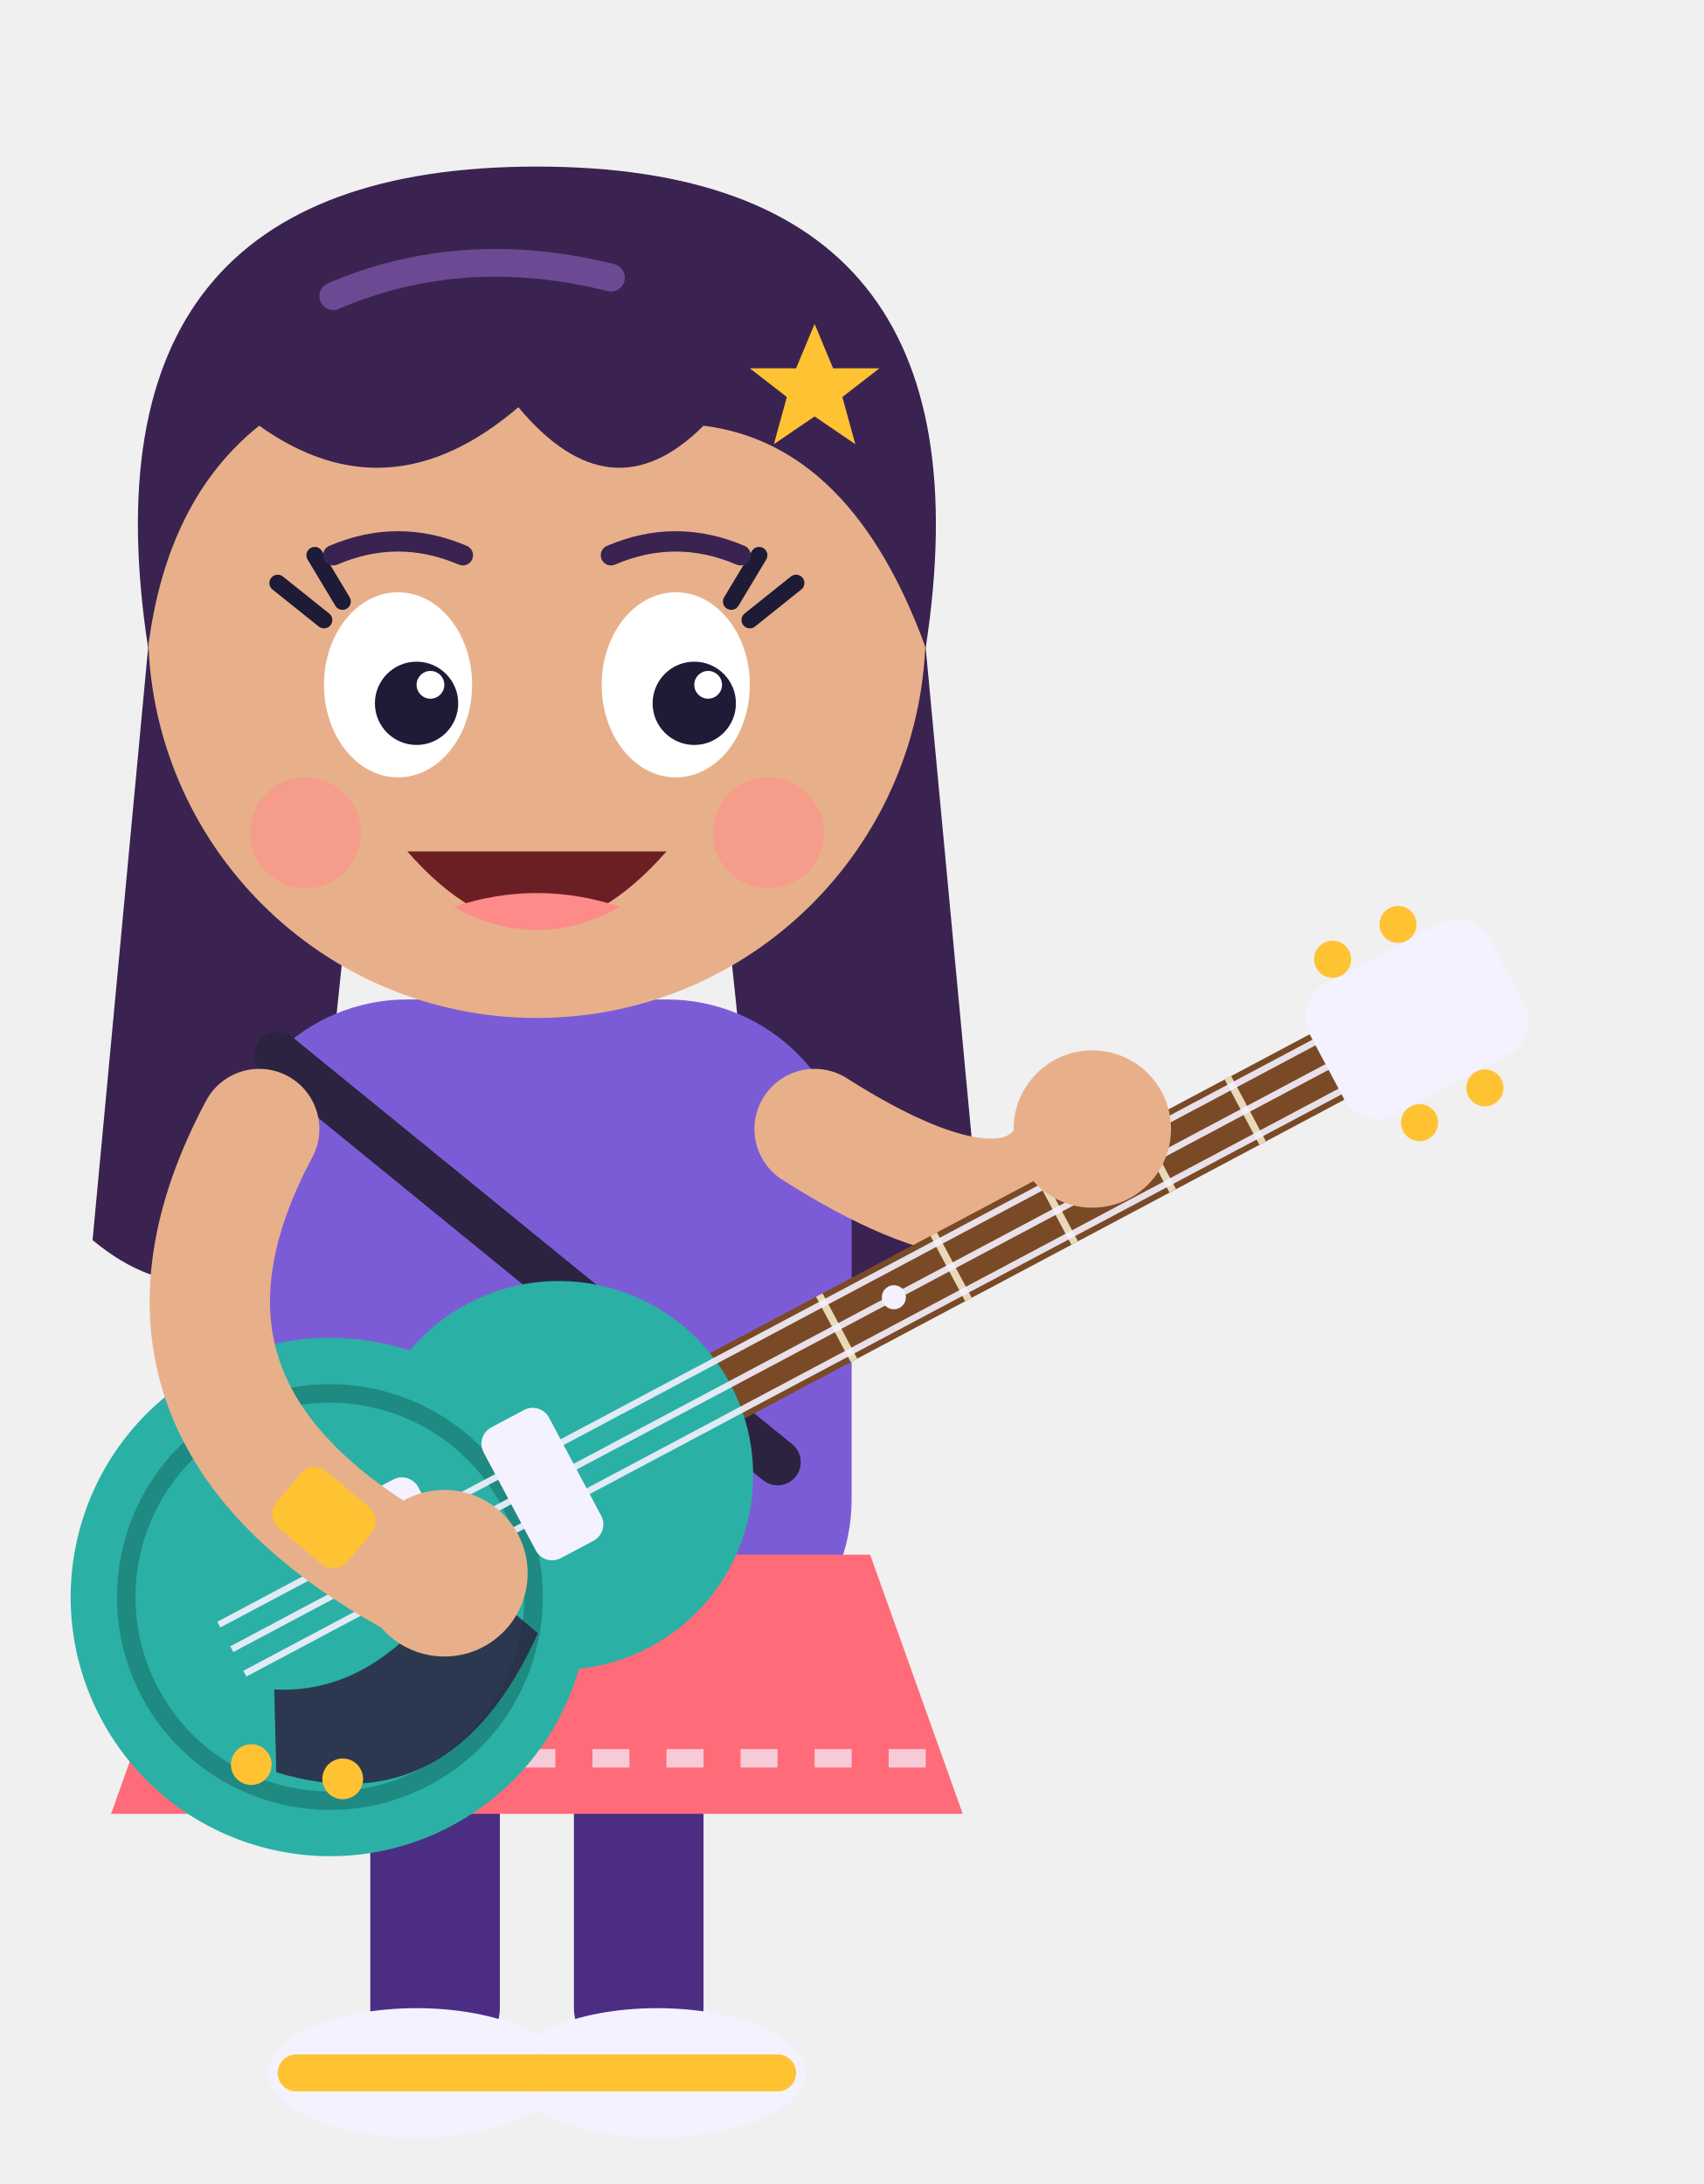
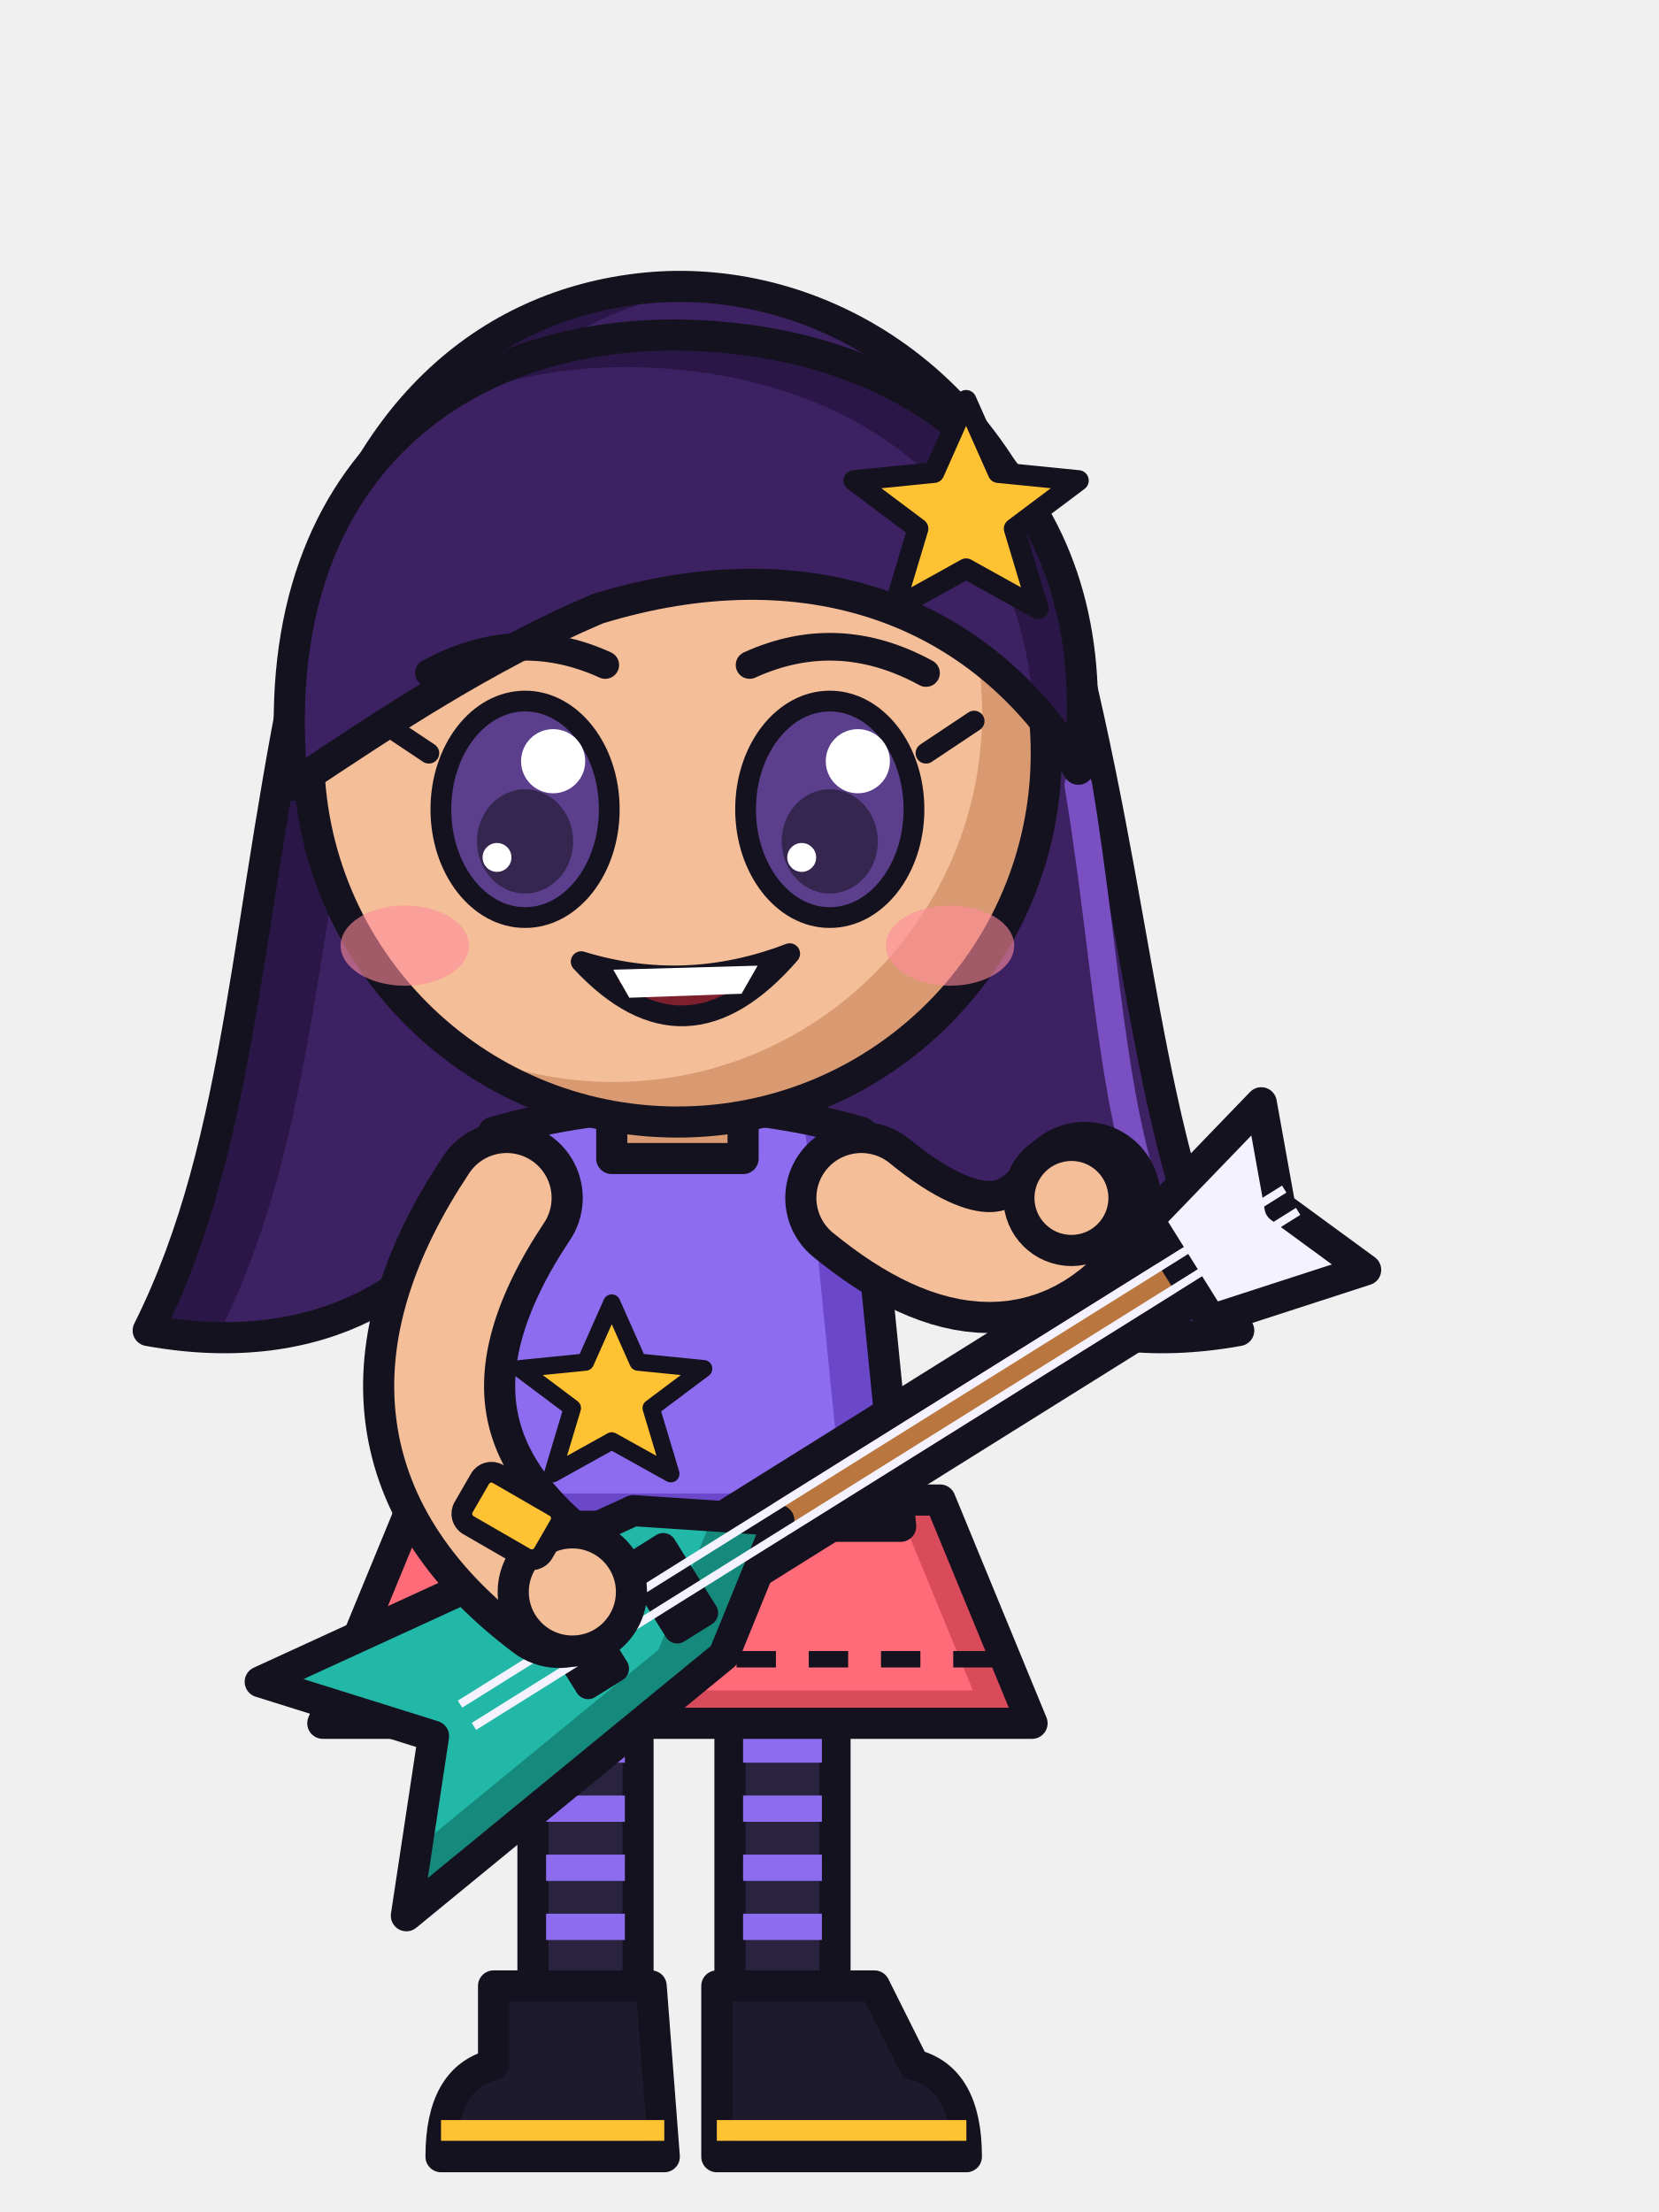
- <svg xmlns="http://www.w3.org/2000/svg" viewBox="84 16 184 236">
-   <path d="M100 86 Q92 34 142 34 Q192 34 184 86 L190 150 Q178 160 166 148 L162 110 L122 110 L118 148 Q106 160 94 150 Z" fill="#3A2350" />
-   <rect x="124" y="198" width="14" height="40" rx="5" fill="#4B2E83" />
-   <rect x="146" y="198" width="14" height="40" rx="5" fill="#4B2E83" />
-   <ellipse cx="129" cy="240" rx="16" ry="7" fill="#F4F2FF" />
-   <ellipse cx="155" cy="240" rx="16" ry="7" fill="#F4F2FF" />
-   <rect x="114" y="238" width="30" height="4" rx="2" fill="#FFC233" />
-   <rect x="140" y="238" width="30" height="4" rx="2" fill="#FFC233" />
-   <rect x="108" y="124" width="68" height="74" rx="20" fill="#7C5CD6" />
-   <path d="M106 184 H178 L188 212 H96 Z" fill="#FF6B78" />
-   <path d="M100 206 H184" stroke="#F4F2FF" stroke-width="2" stroke-dasharray="4 4" opacity="0.7" />
-   <path d="M114 130 L168 174" stroke="#2B2340" stroke-width="5" stroke-linecap="round" />
-   <path d="M172 138 Q194 152 200 140" stroke="#E8B08A" stroke-width="13" fill="none" stroke-linecap="round" />
-   <g transform="rotate(-28 132 182)">
-     <rect x="150" y="178" width="92" height="8" rx="2" fill="#7A4A26" />
-     <rect x="240" y="174" width="22" height="16" rx="4" fill="#F4F2FF" />
-     <circle cx="246" cy="172" r="2" fill="#FFC233" />
-     <circle cx="254" cy="172" r="2" fill="#FFC233" />
-     <circle cx="246" cy="192" r="2" fill="#FFC233" />
-     <circle cx="254" cy="192" r="2" fill="#FFC233" />
-     <g stroke="#E8D9B8" stroke-width="0.8">
-       <line x1="164" y1="178" x2="164" y2="186" />
-       <line x1="180" y1="178" x2="180" y2="186" />
-       <line x1="194" y1="178" x2="194" y2="186" />
-       <line x1="207" y1="178" x2="207" y2="186" />
-       <line x1="219" y1="178" x2="219" y2="186" />
-       <line x1="230" y1="178" x2="230" y2="186" />
+ <svg xmlns="http://www.w3.org/2000/svg" viewBox="22 -20 240 320">
+   <defs>
+     <clipPath id="c1">
+       <path d="M74 72 C66 108 66 136 54 160 C76 164 90 154 96 142 L148 142 C154 154 168 164 190 160 C178 136 178 108 168 70 C160 40 136 28 116 30 C96 32 80 46 74 72 Z" />
+     </clipPath>
+     <clipPath id="c205">
+       <path d="M80 192 L160 192 L174 226 L66 226 Z" />
+     </clipPath>
+     <clipPath id="c206">
+       <path d="M92 136 Q120 128 148 136 L154 196 L86 196 Z" />
+     </clipPath>
+     <clipPath id="c303">
+       <path d="M60 190 L122 198 L140 211 L122 224 L60 232 L78 211 Z" />
+     </clipPath>
+     <clipPath id="c209">
+       <rect x="110" y="122" width="20" height="18" />
+     </clipPath>
+     <clipPath id="c401">
+       <ellipse cx="120" cy="88" rx="46" ry="46" />
+     </clipPath>
+     <clipPath id="c402">
+       <path d="M72 92 C68 52 94 34 124 36 C154 38 174 58 170 90 C158 70 136 62 110 70 C96 76 84 84 72 92 Z" />
+     </clipPath>
+   </defs>
+   <g transform="translate(120 140.0) scale(1.16) translate(-120 -132)">
+     <path d="M74 72 C66 108 66 136 54 160 C76 164 90 154 96 142 L148 142 C154 154 168 164 190 160 C178 136 178 108 168 70 C160 40 136 28 116 30 C96 32 80 46 74 72 Z" fill="#3D2263" />
+     <g clip-path="url(#c1)">
+       <rect x="-50" y="-50" width="400" height="450" fill="#2A1747" />
+       <path d="M74 72 C66 108 66 136 54 160 C76 164 90 154 96 142 L148 142 C154 154 168 164 190 160 C178 136 178 108 168 70 C160 40 136 28 116 30 C96 32 80 46 74 72 Z" fill="#3D2263" transform="translate(9 0)" />
    </g>
-     <g fill="#F4F2FF">
-       <circle cx="187" cy="182" r="1.3" />
-       <circle cx="213" cy="182" r="1.3" />
+     <path d="M74 72 C66 108 66 136 54 160 C76 164 90 154 96 142 L148 142 C154 154 168 164 190 160 C178 136 178 108 168 70 C160 40 136 28 116 30 C96 32 80 46 74 72 Z" fill="none" stroke="#15121F" stroke-width="3.88" stroke-linejoin="round" />
+     <path d="M170 92 C174 116 174 136 182 152" stroke="#7A4FC2" stroke-width="3.45" fill="none" stroke-linecap="round" />
+   </g>
+   <g transform="translate(120 292) scale(0.95) translate(-120 -292)">
+     <rect x="98" y="220" width="16" height="52" rx="4" fill="#2A2340" />
+     <rect x="98" y="220" width="16" height="52" rx="4" fill="none" stroke="#15121F" stroke-width="4.74" stroke-linejoin="round" />
+     <rect x="100" y="228" width="12" height="4" fill="#8E6CEF" />
+     <rect x="100" y="237" width="12" height="4" fill="#8E6CEF" />
+     <rect x="100" y="246" width="12" height="4" fill="#8E6CEF" />
+     <rect x="100" y="255" width="12" height="4" fill="#8E6CEF" />
+     <rect x="100" y="264" width="12" height="4" fill="#8E6CEF" />
+     <rect x="128" y="220" width="16" height="52" rx="4" fill="#2A2340" />
+     <rect x="128" y="220" width="16" height="52" rx="4" fill="none" stroke="#15121F" stroke-width="4.74" stroke-linejoin="round" />
+     <rect x="130" y="228" width="12" height="4" fill="#8E6CEF" />
+     <rect x="130" y="237" width="12" height="4" fill="#8E6CEF" />
+     <rect x="130" y="246" width="12" height="4" fill="#8E6CEF" />
+     <rect x="130" y="255" width="12" height="4" fill="#8E6CEF" />
+     <rect x="130" y="264" width="12" height="4" fill="#8E6CEF" />
+     <path d="M92 266 L116 266 L118 292 L84 292 Q84 280 92 278 Z" fill="#1E1A2E" />
+     <path d="M92 266 L116 266 L118 292 L84 292 Q84 280 92 278 Z" fill="none" stroke="#15121F" stroke-width="4.74" stroke-linejoin="round" />
+     <path d="M126 266 L150 266 L156 278 Q164 280 164 292 L126 292 Z" fill="#1E1A2E" />
+     <path d="M126 266 L150 266 L156 278 Q164 280 164 292 L126 292 Z" fill="none" stroke="#15121F" stroke-width="4.74" stroke-linejoin="round" />
+     <path d="M84 288 L118 288 M126 288 L164 288" stroke="#FFC233" stroke-width="3.16" />
+     <path d="M80 192 L160 192 L174 226 L66 226 Z" fill="#FF6B78" />
+     <g clip-path="url(#c205)">
+       <rect x="-50" y="-50" width="400" height="450" fill="#D94A5B" />
+       <path d="M80 192 L160 192 L174 226 L66 226 Z" fill="#FF6B78" transform="translate(-9 -5)" />
    </g>
-     <circle cx="118" cy="182" r="28" fill="#2BB0A6" />
-     <circle cx="146" cy="182" r="21" fill="#2BB0A6" />
-     <circle cx="118" cy="182" r="22" fill="none" stroke="#1E8A82" stroke-width="2" />
-     <path d="M104 196 Q118 210 136 196 L132 186 Q118 194 108 188 Z" fill="#2B2340" opacity="0.85" />
-     <rect x="124" y="174" width="8" height="16" rx="2" fill="#F4F2FF" />
-     <rect x="140" y="174" width="8" height="16" rx="2" fill="#F4F2FF" />
-     <g fill="#FFC233">
-       <circle cx="102" cy="194" r="2.2" />
-       <circle cx="110" cy="200" r="2.2" />
+     <path d="M80 192 L160 192 L174 226 L66 226 Z" fill="none" stroke="#15121F" stroke-width="4.74" stroke-linejoin="round" />
+     <rect x="74" y="215" width="6" height="2.5" fill="#15121F" />
+     <rect x="85" y="215" width="6" height="2.5" fill="#15121F" />
+     <rect x="96" y="215" width="6" height="2.5" fill="#15121F" />
+     <rect x="107" y="215" width="6" height="2.5" fill="#15121F" />
+     <rect x="118" y="215" width="6" height="2.5" fill="#15121F" />
+     <rect x="129" y="215" width="6" height="2.5" fill="#15121F" />
+     <rect x="140" y="215" width="6" height="2.5" fill="#15121F" />
+     <rect x="151" y="215" width="6" height="2.5" fill="#15121F" />
+     <rect x="162" y="215" width="6" height="2.5" fill="#15121F" />
+     <path d="M92 136 Q120 128 148 136 L154 196 L86 196 Z" fill="#8E6CEF" />
+     <g clip-path="url(#c206)">
+       <rect x="-50" y="-50" width="400" height="450" fill="#6A48C9" />
+       <path d="M92 136 Q120 128 148 136 L154 196 L86 196 Z" fill="#8E6CEF" transform="translate(-9 -5)" />
    </g>
-     <g stroke="#F4F2FF" stroke-width="0.7" opacity="0.9">
-       <line x1="106" y1="179" x2="258" y2="179" />
-       <line x1="106" y1="182" x2="258" y2="182" />
-       <line x1="106" y1="185" x2="258" y2="185" />
+     <path d="M92 136 Q120 128 148 136 L154 196 L86 196 Z" fill="none" stroke="#15121F" stroke-width="4.74" stroke-linejoin="round" />
+     <path d="M110 162 l4 9 10 1 -8 6 3 10 -9 -5 -9 5 3 -10 -8 -6 10 -1 z" fill="#FFC233" stroke="#15121F" stroke-width="2.63" stroke-linejoin="round" />
+     <path d="M148 146 Q170 164 182 146" fill="none" stroke="#15121F" stroke-width="23.16" stroke-linecap="round" />
+     <path d="M148 146 Q170 164 182 146" fill="none" stroke="#F3BE98" stroke-width="13.68" stroke-linecap="round" />
+     <g transform="rotate(-32 110 211)">
+       <rect x="128" y="206" width="86" height="10" rx="2" fill="#B9773F" />
+       <rect x="128" y="206" width="86" height="10" rx="2" fill="none" stroke="#15121F" stroke-width="4.74" stroke-linejoin="round" />
+       <path d="M212 202 L236 196 L230 211 L236 226 L212 220 Z" fill="#F4F2FF" />
+       <path d="M212 202 L236 196 L230 211 L236 226 L212 220 Z" fill="none" stroke="#15121F" stroke-width="4.74" stroke-linejoin="round" />
+       <path d="M60 190 L122 198 L140 211 L122 224 L60 232 L78 211 Z" fill="#22B8A8" />
+       <g clip-path="url(#c303)">
+         <rect x="-50" y="-50" width="400" height="450" fill="#16897D" />
+         <path d="M60 190 L122 198 L140 211 L122 224 L60 232 L78 211 Z" fill="#22B8A8" transform="translate(-8 -6)" />
+       </g>
+       <path d="M60 190 L122 198 L140 211 L122 224 L60 232 L78 211 Z" fill="none" stroke="#15121F" stroke-width="4.74" stroke-linejoin="round" />
+       <rect x="100" y="203" width="9" height="16" rx="2" fill="#15121F" />
+       <rect x="116" y="203" width="9" height="16" rx="2" fill="#15121F" />
+       <path d="M84 209 L232 209 M84 213 L232 213" stroke="#F4F2FF" stroke-width="1.26" />
    </g>
+     <path d="M94 146 Q70 182 102 206" fill="none" stroke="#15121F" stroke-width="23.16" stroke-linecap="round" />
+     <path d="M94 146 Q70 182 102 206" fill="none" stroke="#F3BE98" stroke-width="13.68" stroke-linecap="round" />
+     <circle cx="104" cy="206" r="9" fill="#F3BE98" />
+     <circle cx="104" cy="206" r="9" fill="none" stroke="#15121F" stroke-width="4.74" stroke-linejoin="round" />
+     <circle cx="180" cy="146" r="8" fill="#F3BE98" />
+     <circle cx="180" cy="146" r="8" fill="none" stroke="#15121F" stroke-width="4.74" stroke-linejoin="round" />
+     <rect x="88" y="190" width="14" height="9" rx="2" fill="#FFC233" stroke="#15121F" stroke-width="3.16" transform="rotate(30 95 194)" />
+     <rect x="110" y="122" width="20" height="18" fill="#F3BE98" />
+     <g clip-path="url(#c209)">
+       <rect x="-50" y="-50" width="400" height="450" fill="#D99A72" />
+       <rect x="110" y="122" width="20" height="18" fill="#F3BE98" transform="translate(0 -8)" />
+     </g>
+     <rect x="110" y="122" width="20" height="18" fill="none" stroke="#15121F" stroke-width="4.74" stroke-linejoin="round" />
  </g>
-   <path d="M112 138 Q96 168 128 186" stroke="#E8B08A" stroke-width="13" fill="none" stroke-linecap="round" />
-   <rect x="114" y="176" width="10" height="8" rx="2" fill="#FFC233" transform="rotate(40 119 180)" />
-   <circle cx="132" cy="186" r="9" fill="#E8B08A" />
-   <circle cx="202" cy="138" r="8.5" fill="#E8B08A" />
-   <circle cx="142" cy="84" r="42" fill="#E8B08A" />
-   <path d="M100 86 Q98 40 142 40 Q186 40 184 86 Q176 64 160 62 Q150 72 140 60 Q126 72 112 62 Q102 70 100 86 Z" fill="#3A2350" />
-   <path d="M120 48 Q134 42 150 46" stroke="#6B4A93" stroke-width="3" fill="none" stroke-linecap="round" />
-   <path d="M172 51 L174 55.8 L179 55.8 L175 58.9 L176.4 64 L172 61 L167.6 64 L169 58.9 L165 55.8 L170 55.8 Z" fill="#FFC233" />
-   <ellipse cx="127" cy="90" rx="8" ry="10" fill="#FFFFFF" />
-   <ellipse cx="157" cy="90" rx="8" ry="10" fill="#FFFFFF" />
-   <circle cx="129" cy="92" r="4.5" fill="#1D1B36" />
-   <circle cx="159" cy="92" r="4.5" fill="#1D1B36" />
-   <circle cx="130.5" cy="90" r="1.5" fill="#FFFFFF" />
-   <circle cx="160.5" cy="90" r="1.5" fill="#FFFFFF" />
-   <path d="M119 83 l-5 -4 M121 81 l-3 -5 M165 83 l5 -4 M163 81 l3 -5" stroke="#1D1B36" stroke-width="1.8" stroke-linecap="round" />
-   <path d="M120 76 Q127 73 134 76" stroke="#3A2350" stroke-width="2.2" fill="none" stroke-linecap="round" />
-   <path d="M150 76 Q157 73 164 76" stroke="#3A2350" stroke-width="2.2" fill="none" stroke-linecap="round" />
-   <circle cx="117" cy="106" r="6" fill="#FF8A8A" opacity="0.5" />
-   <circle cx="167" cy="106" r="6" fill="#FF8A8A" opacity="0.5" />
-   <path d="M128 108 Q142 124 156 108 Z" fill="#6B1F25" />
-   <path d="M133 114 Q142 119 151 114 Q142 111 133 114 Z" fill="#FF8A8A" />
+   <g transform="translate(120 140.0) scale(1.16) translate(-120 -132)">
+     <ellipse cx="120" cy="88" rx="46" ry="46" fill="#F3BE98" />
+     <g clip-path="url(#c401)">
+       <rect x="-50" y="-50" width="400" height="450" fill="#D99A72" />
+       <ellipse cx="120" cy="88" rx="46" ry="46" fill="#F3BE98" transform="translate(-8 -5)" />
+     </g>
+     <ellipse cx="120" cy="88" rx="46" ry="46" fill="none" stroke="#15121F" stroke-width="3.88" stroke-linejoin="round" />
+     <path d="M72 92 C68 52 94 34 124 36 C154 38 174 58 170 90 C158 70 136 62 110 70 C96 76 84 84 72 92 Z" fill="#3D2263" />
+     <g clip-path="url(#c402)">
+       <rect x="-50" y="-50" width="400" height="450" fill="#2A1747" />
+       <path d="M72 92 C68 52 94 34 124 36 C154 38 174 58 170 90 C158 70 136 62 110 70 C96 76 84 84 72 92 Z" fill="#3D2263" transform="translate(-6 4)" />
+     </g>
+     <path d="M72 92 C68 52 94 34 124 36 C154 38 174 58 170 90 C158 70 136 62 110 70 C96 76 84 84 72 92 Z" fill="none" stroke="#15121F" stroke-width="3.88" stroke-linejoin="round" />
+     <path d="M156 44 l4 9 10 1 -8 6 3 10 -9 -5 -9 5 3 -10 -8 -6 10 -1 z" fill="#FFC233" stroke="#15121F" stroke-width="2.59" stroke-linejoin="round" />
+     <ellipse cx="101" cy="95" rx="10.5" ry="13.5" fill="#5B3F8C" stroke="#15121F" stroke-width="2.59" />
+     <ellipse cx="101" cy="99" rx="6" ry="6.5" fill="#15121F" opacity=".55" />
+     <circle cx="104.5" cy="89" r="4" fill="#fff" />
+     <circle cx="97.5" cy="101" r="1.8" fill="#fff" />
+     <ellipse cx="139" cy="95" rx="10.5" ry="13.5" fill="#5B3F8C" stroke="#15121F" stroke-width="2.59" />
+     <ellipse cx="139" cy="99" rx="6" ry="6.5" fill="#15121F" opacity=".55" />
+     <circle cx="142.5" cy="89" r="4" fill="#fff" />
+     <circle cx="135.5" cy="101" r="1.8" fill="#fff" />
+     <path d="M89 88 l-6 -4 M151 88 l6 -4" stroke="#15121F" stroke-width="2.59" stroke-linecap="round" />
+     <path d="M89 78 Q100 72 111 77 M129 77 Q140 72 151 78" stroke="#15121F" stroke-width="3.45" stroke-linecap="round" fill="none" />
+     <ellipse cx="86" cy="112" rx="8" ry="5" fill="#FF8A9A" opacity=".6" />
+     <ellipse cx="154" cy="112" rx="8" ry="5" fill="#FF8A9A" opacity=".6" />
+     <path d="M108 114 Q121 128 134 113 Q121 118 108 114 Z" fill="#7E1F2E" stroke="#15121F" stroke-width="2.59" stroke-linejoin="round" />
+     <path d="M112 115 L130 114.5 L128 118 L114 118.5 Z" fill="#fff" />
+   </g>
</svg>
